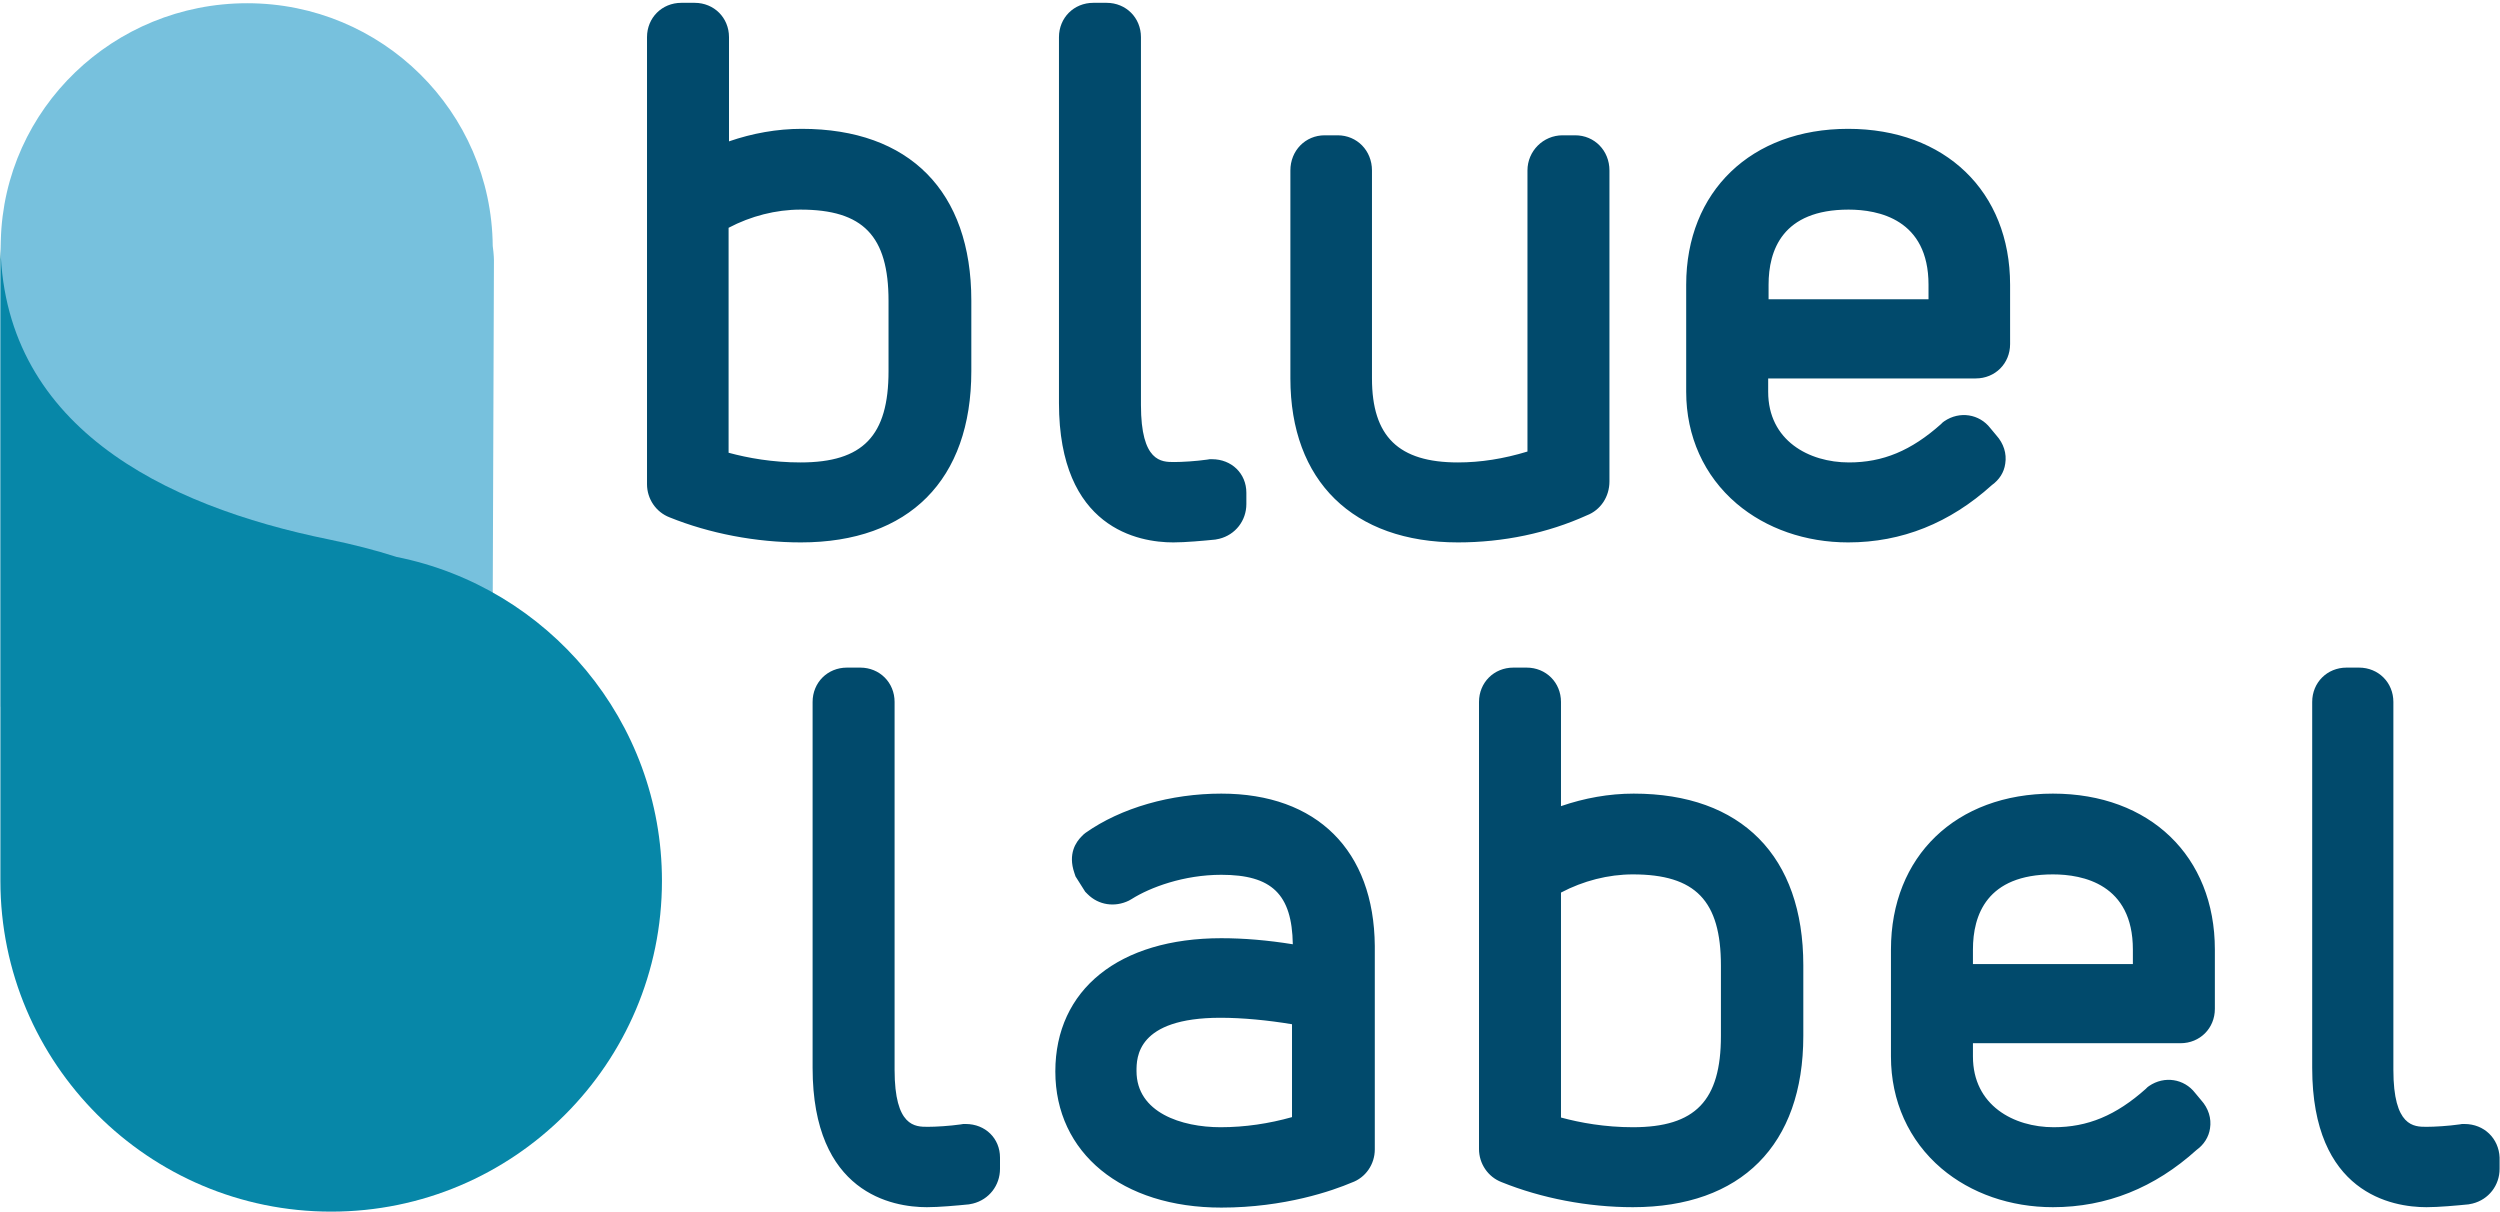
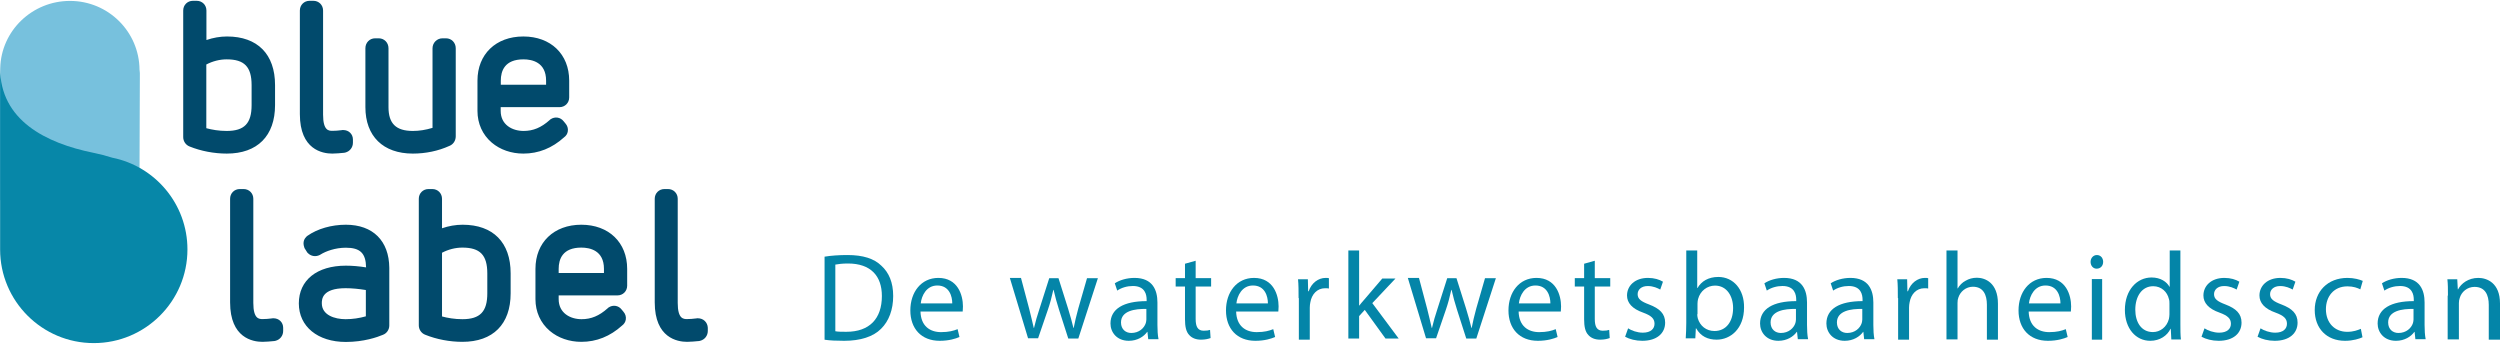
- <svg xmlns="http://www.w3.org/2000/svg" width="619px" height="300px" viewBox="0 0 619 300" version="1.1">
+ <svg xmlns="http://www.w3.org/2000/svg" width="2186px" height="300px" viewBox="0 0 2186 300" version="1.1">
  <defs />
  <g id="Page-1" stroke="none" stroke-width="1" fill="none" fill-rule="evenodd">
    <g id="BlueLabel-logo_met-descriptor[1]" fill-rule="nonzero">
      <g id="logo">
        <path d="M122.3,64.4 C122.3,64.4 122.3,63.1 122,60.9 C121.7,27.6 94.6,0.8 61.2,0.8 C28.2,0.8 1,26.8 0.2,59.6 C0.1,62.5 0.2,175 0.2,175 L121.9,176 L122.3,64.4 Z" id="Shape" fill="#77C1DD" />
        <path d="M98.2,137.9 C92.9,136.2 87.4,134.8 81.6,133.6 C40.2,125.2 0.1,105.2 0.1,59.5 L0.1,215.6 C0.1,216 0.1,216.4 0.1,216.9 C0.1,217.3 0.1,217.7 0.1,218.1 C0.1,263.3 36.8,300 82,300 C127.2,300 163.9,263.3 163.9,218.1 C163.9,178.5 135.7,145.4 98.2,137.9 Z" id="Shape" fill="#0787A8" />
        <path d="M240.5,91.9 L240.5,74.4 C240.5,47.4 225.2,31.9 198.5,31.9 C192.4,31.9 186.3,33 180.5,35 L180.5,9.2 C180.5,4.4 176.8,0.7 172,0.7 L168.7,0.7 C163.9,0.7 160.2,4.4 160.2,9.2 L160.2,119.9 C160.2,123.5 162.4,126.8 165.8,128.1 C175.7,132.1 187.2,134.3 198.3,134.3 C225.1,134.3 240.5,118.8 240.5,91.9 Z M220,91.9 C220,107.9 213.7,114.5 198.2,114.5 C191.3,114.5 185.2,113.4 180.4,112.1 L180.4,56.4 C185.9,53.5 192.1,51.9 198.2,51.9 C213.7,51.9 220,58.4 220,74.5 L220,91.9 Z M290.5,134.3 C293.5,134.3 297.9,133.9 300.9,133.6 L301.4,133.5 L301.9,133.4 C305.9,132.4 308.6,128.9 308.6,124.8 L308.6,122 C308.6,117.2 304.9,113.7 300.1,113.7 L299.5,113.7 L298.9,113.8 C296.1,114.2 292.7,114.4 290.7,114.4 C287.6,114.4 282.5,114.4 282.5,100.3 L282.5,9.2 C282.5,4.4 278.8,0.7 274,0.7 L270.7,0.7 C265.9,0.7 262.2,4.4 262.2,9.2 L262.2,99.8 C262.2,130.9 282,134.3 290.5,134.3 Z M398.5,119.2 L398.5,42.2 C398.5,37.3 394.8,33.5 390,33.5 L386.9,33.5 C382.1,33.5 378.2,37.4 378.2,42.2 L378.2,111.8 C372.3,113.6 366.6,114.5 361,114.5 C346.3,114.5 339.7,108.1 339.7,93.7 L339.7,42.2 C339.7,37.3 336,33.5 331.2,33.5 L328,33.5 C323.2,33.5 319.5,37.3 319.5,42.2 L319.5,93.7 C319.5,119.1 335,134.3 361,134.3 C372.2,134.3 383.2,132 392.9,127.6 C396.3,126.3 398.5,123 398.5,119.2 Z M496.5,114.8 C496.9,112.3 496.1,109.8 494.3,107.8 L492.8,106 C490.1,102.5 485.2,101.7 481.4,104.3 L481,104.6 L480.6,105 C473.2,111.6 466.2,114.5 457.8,114.5 C447.9,114.5 437.8,109.1 437.8,97 L437.8,93.7 L489.2,93.7 C494,93.7 497.7,90 497.7,85.2 L497.7,70.5 C497.7,47.4 481.6,31.9 457.6,31.9 C433.6,31.9 417.5,47.4 417.5,70.5 L417.5,97 C417.5,108 421.9,117.8 430,124.7 C437.3,130.9 447.1,134.3 457.6,134.3 C470.9,134.3 482.8,129.5 493.2,120.1 C495,118.8 496.2,117 496.5,114.8 Z M437.9,70.5 C437.9,62 441.3,51.9 457.7,51.9 C465.1,51.9 477.5,54.3 477.5,70.5 L477.5,74.1 L437.9,74.1 L437.9,70.5 Z M239.1,278.3 L238.5,278.3 L237.9,278.4 C235.1,278.8 231.7,279 229.7,279 C226.6,279 221.5,279 221.5,264.9 L221.5,173.8 C221.5,169 217.8,165.3 213,165.3 L209.7,165.3 C204.9,165.3 201.2,169 201.2,173.8 L201.2,264.4 C201.2,295.5 221,298.9 229.5,298.9 C232.5,298.9 236.9,298.5 239.9,298.2 L240.4,298.1 L240.9,298 C244.9,297 247.6,293.5 247.6,289.4 L247.6,286.6 C247.6,281.9 244,278.3 239.1,278.3 Z M302.4,196.5 C289.9,196.5 277.6,200 268.8,206.2 L268.3,206.6 L267.8,207.1 C266.4,208.5 264.4,211.4 266,216.1 L266.3,217 L268.7,220.8 L269.3,221.4 C272,224.1 276,224.7 279.5,223 L280.2,222.6 C284.8,219.7 293.1,216.6 302.4,216.6 C314.9,216.6 319.9,221.4 320.1,233.8 C313.9,232.8 308,232.3 302.4,232.3 C277.1,232.3 261.3,245 261.3,265.3 C261.3,285.5 277.8,299 302.4,299 C318.1,299 330,294.8 334.7,292.8 C338.1,291.6 340.4,288.3 340.4,284.6 L340.4,234.2 C340.2,210.6 326.1,196.5 302.4,196.5 Z M319.9,276.6 C314.2,278.2 308.3,279.1 302.2,279.1 C292.6,279.1 281.4,275.5 281.4,265.2 C281.4,261.9 281.4,252 302.2,252 C307.6,252 313.9,252.6 319.9,253.6 L319.9,276.6 Z M404.5,196.5 C398.4,196.5 392.3,197.6 386.5,199.6 L386.5,173.8 C386.5,169 382.8,165.3 378,165.3 L374.7,165.3 C369.9,165.3 366.2,169 366.2,173.8 L366.2,284.5 C366.2,288.1 368.4,291.4 371.8,292.7 C381.7,296.7 393.2,298.9 404.3,298.9 C431.1,298.9 446.5,283.5 446.5,256.5 L446.5,239 C446.5,212 431.2,196.5 404.5,196.5 Z M426.1,256.5 C426.1,272.5 419.8,279.1 404.3,279.1 C397.4,279.1 391.3,278 386.5,276.7 L386.5,221 C392,218.1 398.2,216.5 404.3,216.5 C419.8,216.5 426.1,223 426.1,239.1 L426.1,256.5 Z M508.3,196.5 C484.3,196.5 468.2,212 468.2,235.1 L468.2,261.6 C468.2,272.6 472.6,282.4 480.7,289.3 C488,295.5 497.8,298.9 508.3,298.9 C521.6,298.9 533.5,294.1 543.9,284.7 C545.7,283.4 546.9,281.5 547.2,279.4 C547.6,276.9 546.8,274.4 545,272.4 L543.5,270.6 C540.8,267.1 535.9,266.3 532.1,268.9 L531.7,269.2 L531.3,269.6 C523.9,276.2 516.9,279.1 508.5,279.1 C498.6,279.1 488.5,273.7 488.5,261.6 L488.5,258.3 L539.9,258.3 C544.7,258.3 548.4,254.6 548.4,249.8 L548.4,235.1 C548.4,212 532.3,196.5 508.3,196.5 Z M528.1,238.7 L488.5,238.7 L488.5,235.1 C488.5,226.6 491.9,216.5 508.3,216.5 C515.7,216.5 528.1,218.9 528.1,235.1 L528.1,238.7 Z M610.2,278.3 L609.6,278.3 L609,278.4 C606.2,278.8 602.8,279 600.8,279 C597.7,279 592.6,279 592.6,264.9 L592.6,173.8 C592.6,169 588.9,165.3 584.1,165.3 L581,165.3 C576.2,165.3 572.5,169 572.5,173.8 L572.5,264.4 C572.5,295.5 592.3,298.9 600.8,298.9 C603.8,298.9 608.2,298.5 611.2,298.2 L611.7,298.1 L612.2,298 C616.2,297 618.9,293.5 618.9,289.4 L618.9,286.6 C618.7,281.9 615.1,278.3 610.2,278.3 Z" id="Shape" fill="#014A6C" />
      </g>
+       <g id="title" transform="translate(721, 219)" fill="#0485A8">
+         <path d="M3.34373052e-14,5.433 C5.647,4.478 12.706,4 20,4 C33.647,4 43.294,7.105 49.647,13.315 C56.235,19.287 60,27.885 60,39.828 C60,51.771 56.235,61.803 49.412,68.49 C42.588,75.417 31.294,79 17.176,79 C10.353,79 4.706,78.761 0,78.045 L0,5.433 Z M9.412,70.64 C11.765,71.118 15.294,71.118 19.059,71.118 C39.294,71.118 50.118,59.653 50.118,39.828 C50.118,22.392 40.471,11.404 20.471,11.404 C15.529,11.404 12,11.882 9.412,12.36 L9.412,70.64 Z" id="Shape" />
+         <path d="M83.873,53.159 C84.107,66.198 92.279,71.414 101.853,71.414 C108.624,71.414 112.827,70.228 116.33,68.806 L117.964,75.681 C114.695,77.103 108.858,79 100.685,79 C84.574,79 75,68.332 75,52.448 C75,36.565 84.34,24 99.518,24 C116.563,24 121,39.172 121,48.892 C121,50.789 120.766,52.448 120.766,53.397 L83.873,53.397 L83.873,53.159 Z M111.66,46.284 C111.66,40.121 109.091,30.638 98.584,30.638 C89.01,30.638 84.807,39.647 84.107,46.284 L111.66,46.284 Z" id="Shape" />
+         <path d="M171.744,24 L178.873,50.857 C180.299,56.798 181.725,62.265 182.914,67.731 L183.151,67.731 C184.34,62.502 186.003,56.798 187.904,51.094 L196.46,24.238 L204.54,24.238 L212.858,50.619 C214.759,57.036 216.423,62.502 217.611,67.731 L217.849,67.731 C218.799,62.502 220.225,56.798 221.889,50.619 L229.494,24.238 L239,24.238 L221.889,77 L213.096,77 L205.015,51.807 C203.114,45.865 201.688,40.637 200.262,34.457 L200.025,34.457 C198.599,40.874 197.173,46.341 195.272,51.807 L186.716,76.762 L177.923,76.762 L162,24 L171.744,24 Z" id="Shape" />
+         <path d="M283.034,77.82 L282.326,71.21 L282.09,71.21 C279.258,75.223 273.596,79 266.045,79 C255.427,79 250,71.446 250,63.893 C250,51.146 261.326,44.3 281.618,44.3 L281.618,43.12 C281.618,38.871 280.438,31.082 269.584,31.082 C264.629,31.082 259.674,32.498 255.899,35.094 L253.775,28.721 C258.022,25.888 264.393,24 271,24 C287.045,24 291.056,34.858 291.056,45.481 L291.056,65.073 C291.056,69.558 291.292,74.043 292,77.584 L283.034,77.584 L283.034,77.82 Z M281.618,51.146 C271.236,50.91 259.202,52.798 259.202,62.948 C259.202,69.086 263.449,72.155 268.169,72.155 C275.011,72.155 279.494,67.906 280.91,63.421 C281.146,62.476 281.382,61.296 281.382,60.352 L281.382,51.146 L281.618,51.146 Z" id="Shape" />
+         <path d="M324.481,9 L324.481,24.175 L338,24.175 L338,31.526 L324.481,31.526 L324.481,59.979 C324.481,66.619 326.346,70.175 331.474,70.175 C334.038,70.175 335.669,69.938 337.068,69.464 L337.534,76.577 C335.669,77.289 332.872,78 329.143,78 C324.714,78 321.218,76.577 318.887,73.969 C316.09,71.124 315.158,66.381 315.158,60.216 L315.158,31.526 L307,31.526 L307,24.175 L315.158,24.175 L315.158,11.608 L324.481,9 Z" id="Shape" />
+         <path d="M359.873,53.159 C360.107,66.198 368.279,71.414 377.853,71.414 C384.624,71.414 388.827,70.228 392.33,68.806 L393.964,75.681 C390.695,77.103 384.858,79 376.685,79 C360.574,79 351,68.332 351,52.448 C351,36.565 360.34,24 375.518,24 C392.563,24 397,39.172 397,48.892 C397,50.789 396.766,52.448 396.766,53.397 L359.873,53.397 L359.873,53.159 Z M387.66,46.284 C387.66,40.121 385.091,30.638 374.584,30.638 C365.01,30.638 360.807,39.647 360.107,46.284 L387.66,46.284 Z" id="Shape" />
+         <path d="M414.478,41.604 C414.478,35.419 414.478,29.947 414,25.189 L422.602,25.189 L422.841,35.656 L423.319,35.656 C425.708,28.52 431.681,24 438.133,24 C439.327,24 440.044,24 441,24.238 L441,33.278 C440.044,33.04 439.088,33.04 437.655,33.04 C430.726,33.04 425.947,38.273 424.752,45.41 C424.513,46.599 424.274,48.264 424.274,49.93 L424.274,78 L414.717,78 L414.717,41.604 L414.478,41.604 Z" id="Shape" />
+         <path d="M467.176,48.656 C468.588,46.767 470.471,44.641 472.118,42.752 L487.647,24.564 L499.176,24.564 L478.941,46.058 L502,77 L490.471,77 L472.353,51.963 L467.412,57.396 L467.412,77 L458,77 L458,0 L467.412,0 L467.412,48.656 L467.176,48.656 Z" id="Shape" />
+         <path d="M519.744,24 L526.873,50.857 C528.299,56.798 529.725,62.265 530.914,67.731 L531.151,67.731 C532.34,62.502 534.003,56.798 535.904,51.094 L544.46,24.238 L552.54,24.238 L560.858,50.619 C562.759,57.036 564.423,62.502 565.611,67.731 L565.849,67.731 C566.799,62.502 568.225,56.798 569.889,50.619 L577.494,24.238 L587,24.238 L569.889,77 L561.096,77 L553.015,51.807 C551.114,45.865 549.688,40.637 548.262,34.457 L548.025,34.457 C546.599,40.874 545.173,46.341 543.272,51.807 L534.716,76.762 L525.923,76.762 L510,24 L519.744,24 Z" id="Shape" />
+         <path d="M606.873,53.159 C607.107,66.198 615.279,71.414 624.853,71.414 C631.624,71.414 635.827,70.228 639.33,68.806 L640.964,75.681 C637.695,77.103 631.858,79 623.685,79 C607.574,79 598,68.332 598,52.448 C598,36.565 607.34,24 622.518,24 C639.563,24 644,39.172 644,48.892 C644,50.789 643.766,52.448 643.766,53.397 L606.873,53.397 L606.873,53.159 Z M634.66,46.284 C634.66,40.121 632.091,30.638 621.584,30.638 C612.01,30.638 607.807,39.647 607.107,46.284 L634.66,46.284 Z" id="Shape" />
+         <path d="M673.481,9 L673.481,24.175 L687,24.175 L687,31.526 L673.481,31.526 L673.481,59.979 C673.481,66.619 675.346,70.175 680.474,70.175 C683.038,70.175 684.669,69.938 686.068,69.464 L686.534,76.577 C684.669,77.289 681.872,78 678.143,78 C673.714,78 670.218,76.577 667.887,73.969 C665.09,71.124 664.158,66.381 664.158,60.216 L664.158,31.526 L656,31.526 L656,24.175 L664.158,24.175 L664.158,11.608 L673.481,9 Z" id="Shape" />
+         <path d="M702.619,68.095 C705.476,69.991 710.476,71.888 715.476,71.888 C722.619,71.888 725.714,68.332 725.714,64.065 C725.714,59.56 722.857,56.953 715.714,54.345 C706.19,51.026 701.667,45.81 701.667,39.409 C701.667,30.875 708.571,24 720,24 C725.476,24 730,25.422 733.095,27.319 L730.714,34.194 C728.571,33.009 724.762,31.112 719.762,31.112 C714.048,31.112 710.952,34.431 710.952,38.224 C710.952,42.491 714.048,44.625 720.952,47.233 C730.238,50.789 735,55.293 735,63.116 C735,72.362 727.857,79 715,79 C709.286,79 703.81,77.578 700,75.444 L702.619,68.095 Z" id="Shape" />
+         <path d="M753,76.818 C753.239,73.273 753.479,67.836 753.479,63.345 L753.479,0 L763.055,0 L763.055,32.855 L763.295,32.855 C766.647,26.945 772.872,23.164 781.491,23.164 C794.658,23.164 804.235,34.036 803.996,49.873 C803.996,68.545 792.025,78 780.054,78 C772.393,78 766.168,75.164 762.098,68.073 L761.858,68.073 L761.38,76.818 L753,76.818 Z M763.055,55.782 C763.055,56.964 763.295,58.145 763.534,59.327 C765.45,65.945 770.956,70.436 778.139,70.436 C788.194,70.436 794.419,62.4 794.419,50.345 C794.419,39.945 788.912,30.727 778.618,30.727 C771.914,30.727 765.689,35.218 763.774,42.545 C763.534,43.727 763.295,44.909 763.295,46.564 L763.295,55.782 L763.055,55.782 Z" id="Shape" />
+         <path d="M851.034,77.82 L850.326,71.21 L850.09,71.21 C847.258,75.223 841.596,79 834.045,79 C823.427,79 818,71.446 818,63.893 C818,51.146 829.326,44.3 849.618,44.3 L849.618,43.12 C849.618,38.871 848.438,31.082 837.584,31.082 C832.629,31.082 827.674,32.498 823.899,35.094 L821.775,28.721 C826.022,25.888 832.393,24 839,24 C855.045,24 859.056,34.858 859.056,45.481 L859.056,65.073 C859.056,69.558 859.292,74.043 860,77.584 L851.034,77.584 L851.034,77.82 Z M849.618,51.146 C839.236,50.91 827.202,52.798 827.202,62.948 C827.202,69.086 831.449,72.155 836.169,72.155 C843.011,72.155 847.494,67.906 848.91,63.421 C849.146,62.476 849.382,61.296 849.382,60.352 L849.382,51.146 L849.618,51.146 Z" id="Shape" />
+         <path d="M909.034,77.82 L908.326,71.21 L908.09,71.21 C905.258,75.223 899.596,79 892.045,79 C881.427,79 876,71.446 876,63.893 C876,51.146 887.326,44.3 907.618,44.3 L907.618,43.12 C907.618,38.871 906.438,31.082 895.584,31.082 C890.629,31.082 885.674,32.498 881.899,35.094 L879.775,28.721 C884.022,25.888 890.393,24 897,24 C913.045,24 917.056,34.858 917.056,45.481 L917.056,65.073 C917.056,69.558 917.292,74.043 918,77.584 L909.034,77.584 L909.034,77.82 Z M907.618,51.146 C897.236,50.91 885.202,52.798 885.202,62.948 C885.202,69.086 889.449,72.155 894.169,72.155 C901.011,72.155 905.494,67.906 906.91,63.421 C907.146,62.476 907.382,61.296 907.382,60.352 L907.382,51.146 L907.618,51.146 Z" id="Shape" />
+         <path d="M938.478,41.604 C938.478,35.419 938.478,29.947 938,25.189 L946.602,25.189 L946.841,35.656 L947.319,35.656 C949.708,28.52 955.681,24 962.133,24 C963.327,24 964.044,24 965,24.238 L965,33.278 C964.044,33.04 963.088,33.04 961.655,33.04 C954.726,33.04 949.947,38.273 948.752,45.41 C948.513,46.599 948.274,48.264 948.274,49.93 L948.274,78 L938.717,78 L938.717,41.604 L938.478,41.604 Z" id="Shape" />
+         <path d="M981,0 L990.66,0 L990.66,33.156 L990.895,33.156 C992.309,30.532 994.901,27.908 997.728,26.477 C1000.555,24.807 1003.853,23.853 1007.623,23.853 C1014.691,23.853 1026,28.147 1026,46.514 L1026,78 L1016.34,78 L1016.34,47.468 C1016.34,38.881 1013.277,31.725 1004.089,31.725 C997.963,31.725 993.016,36.018 991.366,41.266 C990.895,42.459 990.66,43.89 990.66,45.798 L990.66,77.761 L981,77.761 L981,0 Z" id="Shape" />
+         <path d="M1052.873,53.159 C1053.107,66.198 1061.279,71.414 1070.853,71.414 C1077.624,71.414 1081.827,70.228 1085.33,68.806 L1086.964,75.681 C1083.695,77.103 1077.858,79 1069.685,79 C1053.574,79 1044,68.332 1044,52.448 C1044,36.565 1053.34,24 1068.518,24 C1085.563,24 1090,39.172 1090,48.892 C1090,50.789 1089.766,52.448 1089.766,53.397 L1052.873,53.397 L1052.873,53.159 Z M1080.66,46.284 C1080.66,40.121 1078.091,30.638 1067.584,30.638 C1058.01,30.638 1053.807,39.647 1053.107,46.284 L1080.66,46.284 Z" id="Shape" />
+         <path d="M1118,9.968 C1118,13.31 1115.8,15.935 1112.28,15.935 C1109.2,15.935 1107,13.31 1107,9.968 C1107,6.626 1109.42,4 1112.5,4 C1115.8,4 1118,6.626 1118,9.968 Z M1108.1,78 L1108.1,25.006 L1117.12,25.006 L1117.12,78 L1108.1,78 Z" id="Shape" />
+         <path d="M1185.533,0.239 L1185.533,64.202 C1185.533,68.976 1185.533,74.227 1186,77.807 L1177.6,77.807 L1177.133,68.498 L1176.9,68.498 C1174.1,74.465 1167.567,79 1159.167,79 C1146.567,79 1137,68.26 1137,52.03 C1137,34.369 1147.733,23.628 1160.333,23.628 C1168.267,23.628 1173.633,27.447 1175.967,31.743 L1176.2,31.743 L1176.2,0 L1185.533,0 L1185.533,0.239 Z M1175.967,46.541 C1175.967,45.347 1175.967,43.677 1175.5,42.483 C1174.1,36.278 1168.967,31.266 1161.733,31.266 C1151.933,31.266 1146.1,40.097 1146.1,51.792 C1146.1,62.532 1151.233,71.363 1161.5,71.363 C1167.8,71.363 1173.633,67.066 1175.5,59.906 C1175.733,58.474 1175.967,57.281 1175.967,55.849 L1175.967,46.541 Z" id="Shape" />
+         <path d="M1206.619,68.095 C1209.476,69.991 1214.476,71.888 1219.476,71.888 C1226.619,71.888 1229.714,68.332 1229.714,64.065 C1229.714,59.56 1226.857,56.953 1219.714,54.345 C1210.19,51.026 1205.667,45.81 1205.667,39.409 C1205.667,30.875 1212.571,24 1224,24 C1229.476,24 1234,25.422 1237.095,27.319 L1234.714,34.194 C1232.571,33.009 1228.762,31.112 1223.762,31.112 C1218.048,31.112 1214.952,34.431 1214.952,38.224 C1214.952,42.491 1218.048,44.625 1224.952,47.233 C1234.238,50.789 1239,55.293 1239,63.116 C1239,72.362 1231.857,79 1219,79 C1213.286,79 1207.81,77.578 1204,75.444 L1206.619,68.095 Z" id="Shape" />
+         <path d="M1255.619,68.095 C1258.476,69.991 1263.476,71.888 1268.476,71.888 C1275.619,71.888 1278.714,68.332 1278.714,64.065 C1278.714,59.56 1275.857,56.953 1268.714,54.345 C1259.19,51.026 1254.667,45.81 1254.667,39.409 C1254.667,30.875 1261.571,24 1273,24 C1278.476,24 1283,25.422 1286.095,27.319 L1283.714,34.194 C1281.571,33.009 1277.762,31.112 1272.762,31.112 C1267.048,31.112 1263.952,34.431 1263.952,38.224 C1263.952,42.491 1267.048,44.625 1273.952,47.233 C1283.238,50.789 1288,55.293 1288,63.116 C1288,72.362 1280.857,79 1268,79 C1262.286,79 1256.81,77.578 1253,75.444 L1255.619,68.095 Z" id="Shape" />
+         <path d="M1344.761,75.905 C1342.136,77.095 1336.648,79 1329.489,79 C1313.5,79 1303,68.286 1303,52.095 C1303,35.905 1314.216,24 1331.636,24 C1337.364,24 1342.375,25.429 1345,26.619 L1342.852,34 C1340.466,32.81 1336.886,31.381 1331.636,31.381 C1319.466,31.381 1312.784,40.429 1312.784,51.381 C1312.784,63.524 1320.659,71.143 1331.398,71.143 C1336.886,71.143 1340.466,69.714 1343.33,68.524 L1344.761,75.905 Z" id="Shape" />
+         <path d="M1391.034,77.82 L1390.326,71.21 L1390.09,71.21 C1387.258,75.223 1381.596,79 1374.045,79 C1363.427,79 1358,71.446 1358,63.893 C1358,51.146 1369.326,44.3 1389.618,44.3 L1389.618,43.12 C1389.618,38.871 1388.438,31.082 1377.584,31.082 C1372.629,31.082 1367.674,32.498 1363.899,35.094 L1361.775,28.721 C1366.022,25.888 1372.393,24 1379,24 C1395.045,24 1399.056,34.858 1399.056,45.481 L1399.056,65.073 C1399.056,69.558 1399.292,74.043 1400,77.584 L1391.034,77.584 L1391.034,77.82 Z M1389.618,51.146 C1379.236,50.91 1367.202,52.798 1367.202,62.948 C1367.202,69.086 1371.449,72.155 1376.169,72.155 C1383.011,72.155 1387.494,67.906 1388.91,63.421 C1389.146,62.476 1389.382,61.296 1389.382,60.352 L1389.382,51.146 L1389.618,51.146 Z" id="Shape" />
+         <path d="M1419.479,39.463 C1419.479,33.991 1419.479,29.471 1419,25.189 L1427.625,25.189 L1428.104,33.991 L1428.344,33.991 C1430.979,28.996 1437.208,24 1446.073,24 C1453.5,24 1465,28.282 1465,46.361 L1465,78 L1455.177,78 L1455.177,47.551 C1455.177,38.987 1452.062,31.85 1442.719,31.85 C1436.25,31.85 1431.219,36.37 1429.781,41.604 C1429.302,42.793 1429.062,44.458 1429.062,46.123 L1429.062,77.762 L1419.24,77.762 L1419.24,39.463 L1419.479,39.463 Z" id="Shape" />
+       </g>
    </g>
  </g>
</svg>
